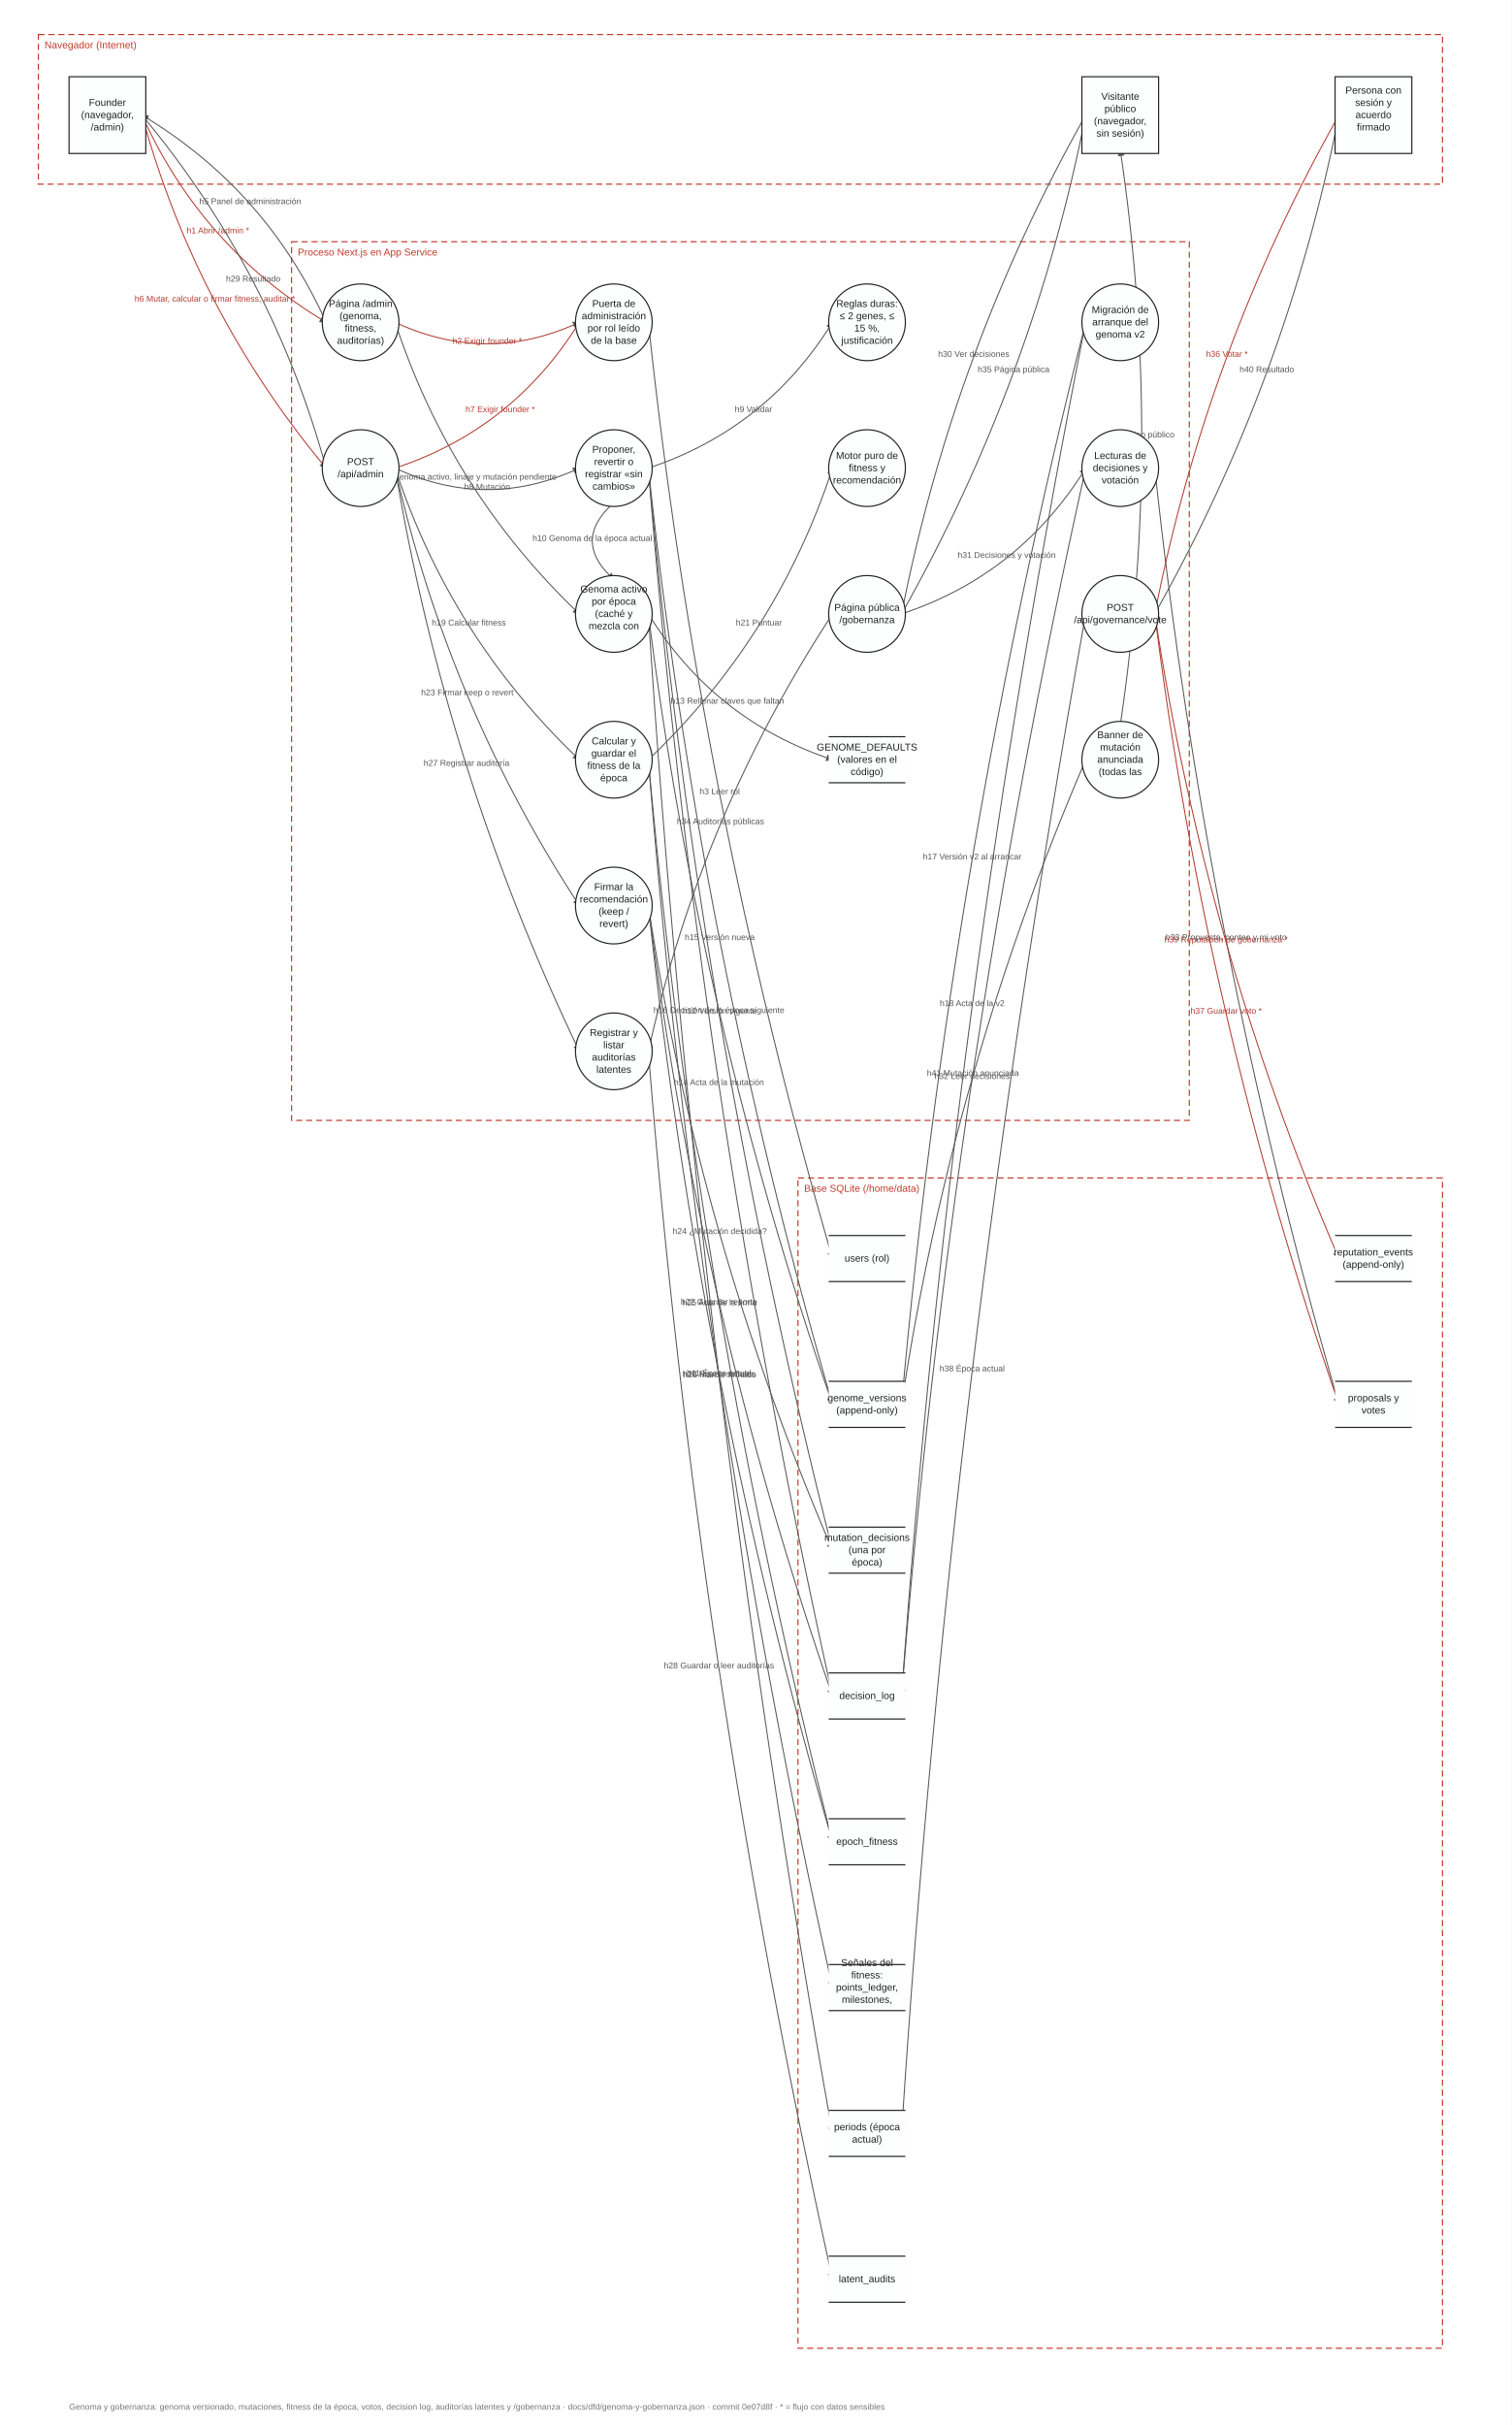
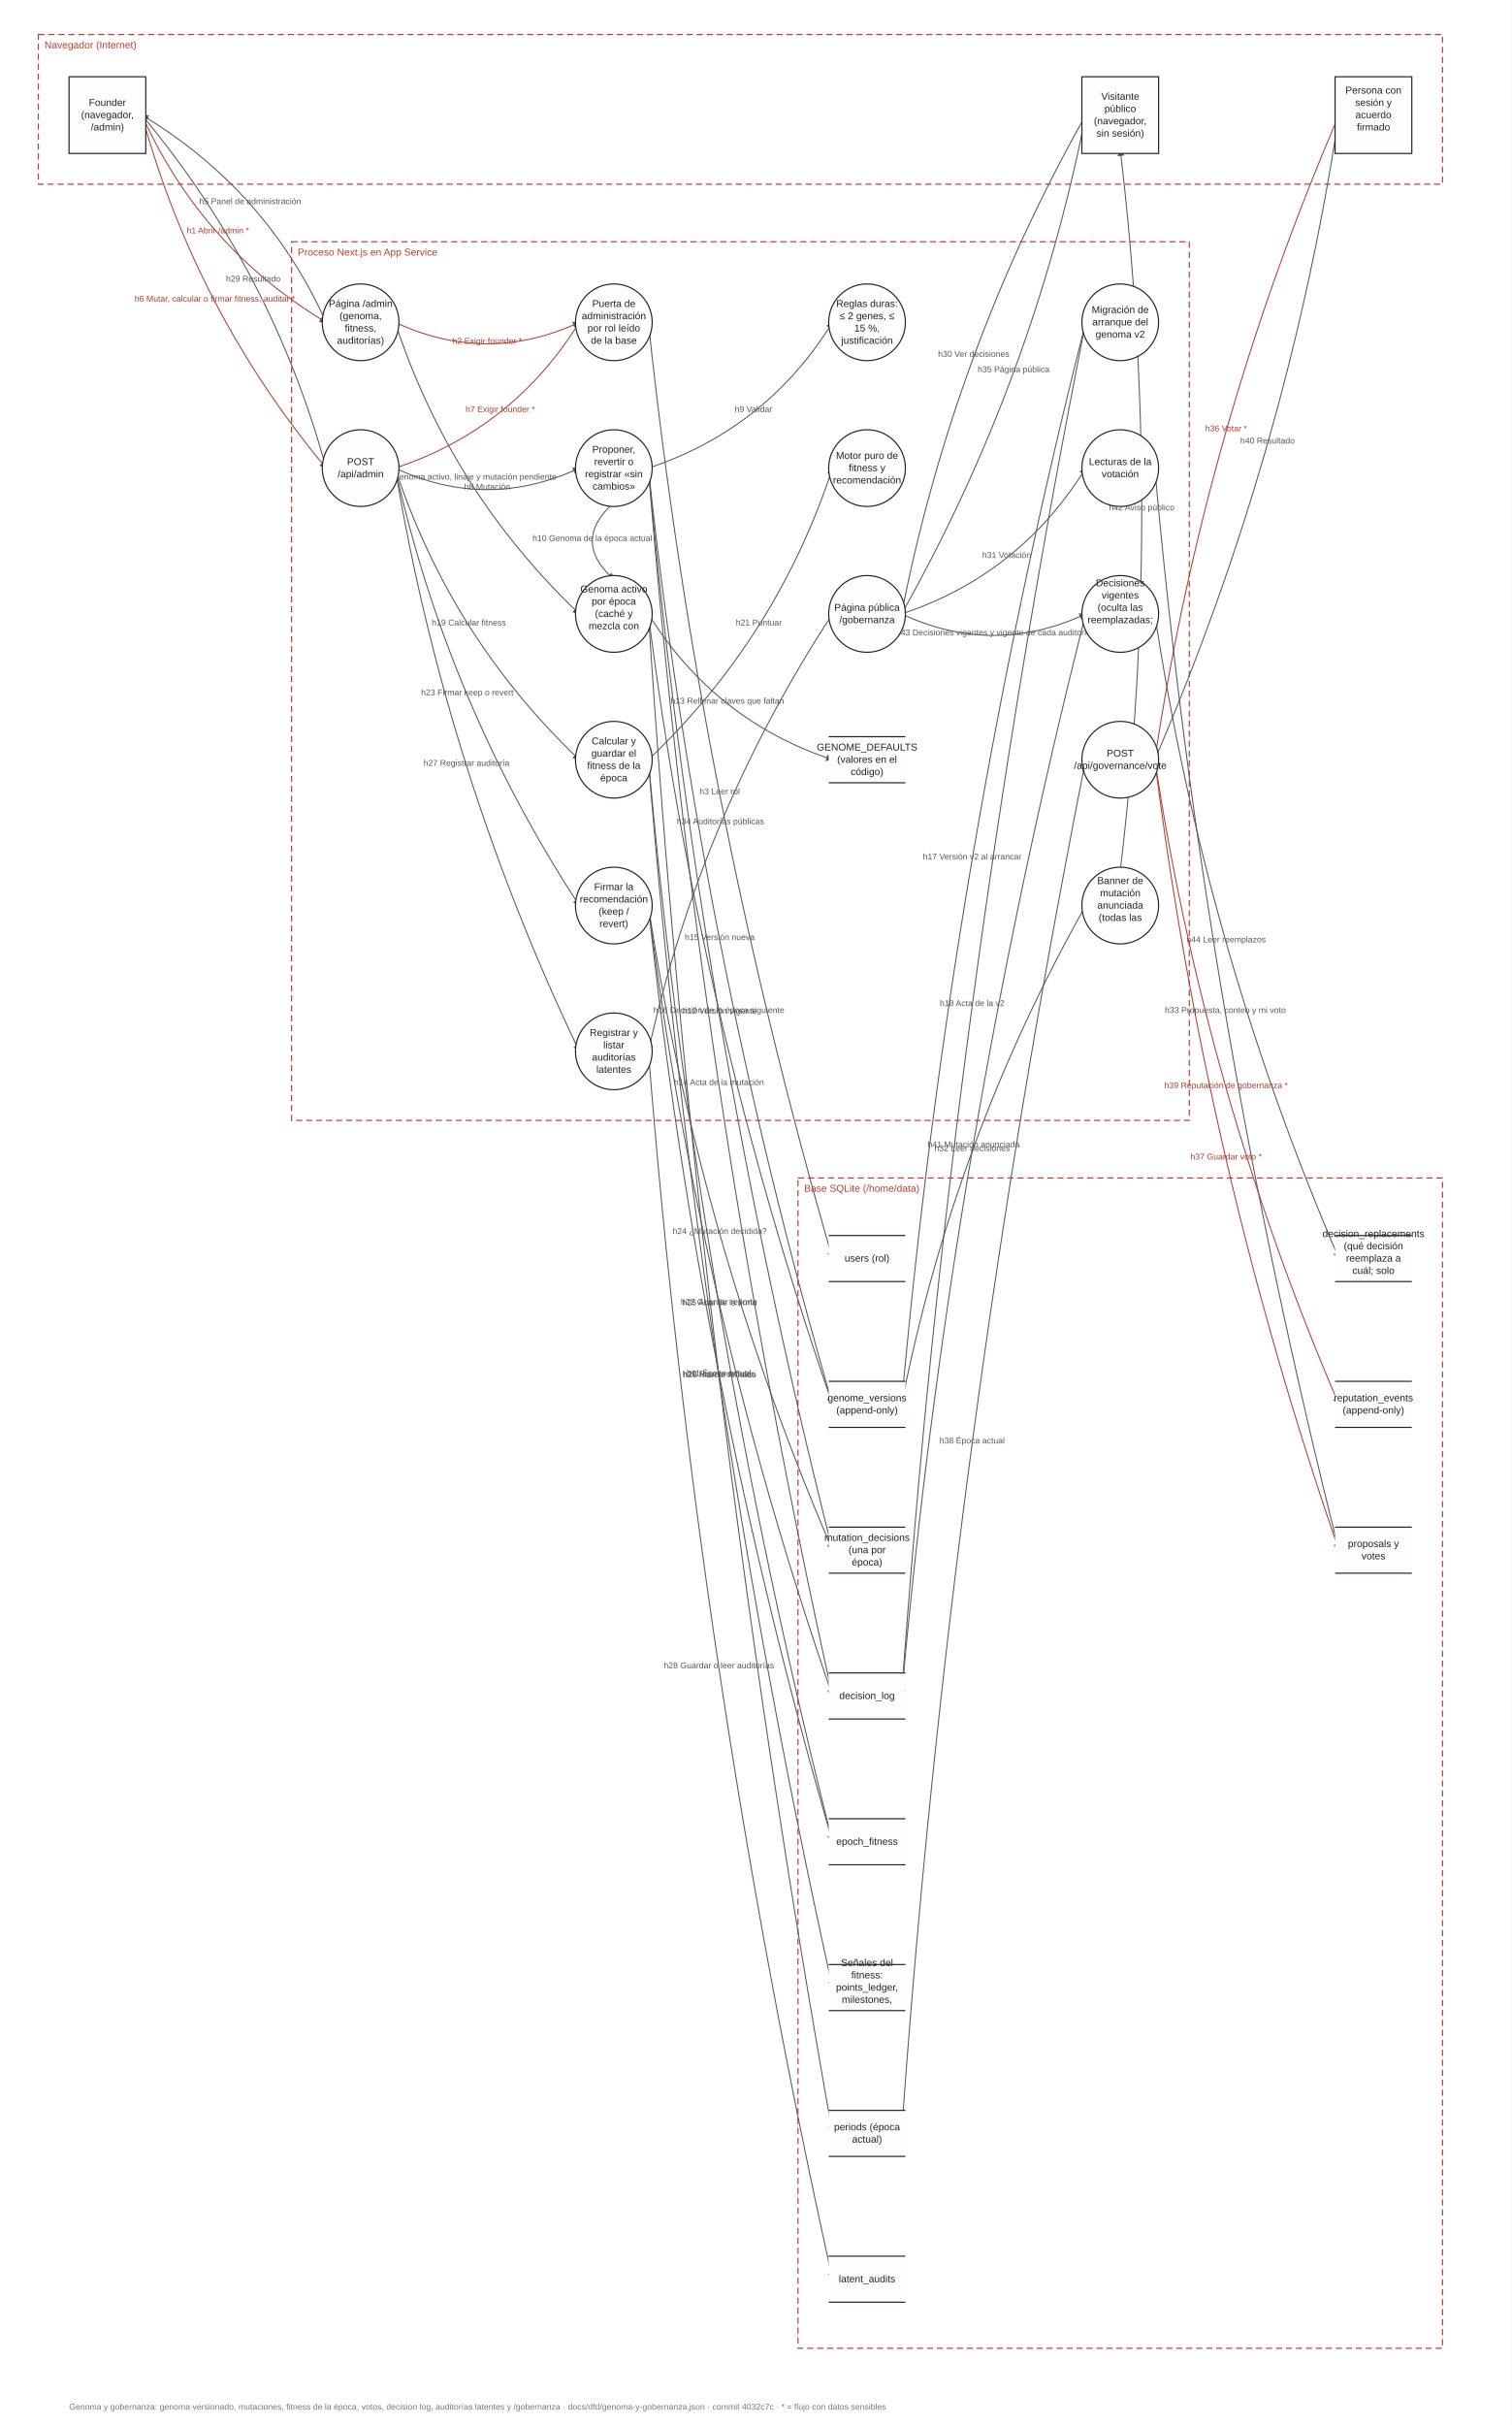
<svg xmlns="http://www.w3.org/2000/svg" viewBox="0 0 1970 3160" width="1970" height="3160" font-family="Segoe UI, Arial, sans-serif" font-size="13">
  <defs>
    <marker id="punta" viewBox="0 0 10 10" refX="9" refY="5" markerWidth="7" markerHeight="7" orient="auto-start-reverse">
      <path d="M0,0 L10,5 L0,10 z" fill="#555" />
    </marker>
  </defs>
  <rect width="1970" height="3160" fill="#ffffff" />
  <rect x="50" y="45" width="1830" height="195" fill="none" stroke="#c0392b" stroke-width="1.5" stroke-dasharray="8 5" />
  <text x="58" y="63" fill="#c0392b">Navegador (Internet)</text>
  <rect x="380" y="315" width="1170" height="1145" fill="none" stroke="#c0392b" stroke-width="1.5" stroke-dasharray="8 5" />
  <text x="388" y="333" fill="#c0392b">Proceso Next.js en App Service</text>
  <rect x="1040" y="1535" width="840" height="1525" fill="none" stroke="#c0392b" stroke-width="1.5" stroke-dasharray="8 5" />
  <text x="1048" y="1553" fill="#c0392b">Base SQLite (/home/data)</text>
  <path d="M185,150 Q263,323 425,420" fill="none" stroke="#b03a2e" stroke-width="1.3" marker-end="url(#punta)" />
  <text x="284" y="304" text-anchor="middle" font-size="11" fill="#b03a2e">h1 Abrir /admin *</text>
  <path d="M515,420 Q635,476 755,420" fill="none" stroke="#b03a2e" stroke-width="1.3" marker-end="url(#punta)" />
  <text x="635" y="448" text-anchor="middle" font-size="11" fill="#b03a2e">h2 Exigir founder *</text>
  <path d="M845,420 Q911,1040 1085,1640" fill="none" stroke="#555" stroke-width="1.3" marker-end="url(#punta)" />
  <text x="938" y="1035" text-anchor="middle" font-size="11" fill="#555">h3 Leer rol</text>
  <path d="M515,420 Q587,640 755,800" fill="none" stroke="#555" stroke-width="1.3" marker-end="url(#punta)" />
  <text x="611" y="625" text-anchor="middle" font-size="11" fill="#555">h4 Genoma activo, linaje y mutación pendiente</text>
  <path d="M425,420 Q347,247 185,150" fill="none" stroke="#555" stroke-width="1.3" marker-end="url(#punta)" />
  <text x="326" y="266" text-anchor="middle" font-size="11" fill="#555">h5 Panel de administración</text>
  <path d="M185,150 Q255,406 425,610" fill="none" stroke="#b03a2e" stroke-width="1.3" marker-end="url(#punta)" />
  <text x="280" y="393" text-anchor="middle" font-size="11" fill="#b03a2e">h6 Mutar, calcular o firmar fitness, auditar *</text>
  <path d="M515,610 Q669,559 755,420" fill="none" stroke="#b03a2e" stroke-width="1.3" marker-end="url(#punta)" />
  <text x="652" y="537" text-anchor="middle" font-size="11" fill="#b03a2e">h7 Exigir founder *</text>
  <path d="M515,610 Q635,666 755,610" fill="none" stroke="#555" stroke-width="1.3" marker-end="url(#punta)" />
  <text x="635" y="638" text-anchor="middle" font-size="11" fill="#555">h8 Mutación</text>
  <path d="M845,610 Q999,559 1085,420" fill="none" stroke="#555" stroke-width="1.3" marker-end="url(#punta)" />
  <text x="982" y="537" text-anchor="middle" font-size="11" fill="#555">h9 Validar</text>
  <path d="M800,655 Q744,705 800,755" fill="none" stroke="#555" stroke-width="1.3" marker-end="url(#punta)" />
  <text x="772" y="705" text-anchor="middle" font-size="11" fill="#555">h10 Genoma de la época actual</text>
  <path d="M845,800 Q909,1796 1085,2780" fill="none" stroke="#555" stroke-width="1.3" marker-end="url(#punta)" />
  <text x="937" y="1793" text-anchor="middle" font-size="11" fill="#555">h11 Época actual</text>
  <path d="M845,800 Q911,1327 1085,1830" fill="none" stroke="#555" stroke-width="1.3" marker-end="url(#punta)" />
  <text x="938" y="1321" text-anchor="middle" font-size="11" fill="#555">h12 Versión vigente</text>
  <path d="M845,800 Q931,939 1085,990" fill="none" stroke="#555" stroke-width="1.3" marker-end="url(#punta)" />
  <text x="948" y="917" text-anchor="middle" font-size="11" fill="#555">h13 Rellenar claves que faltan</text>
  <path d="M845,610 Q909,1418 1085,2210" fill="none" stroke="#555" stroke-width="1.3" marker-end="url(#punta)" />
  <text x="937" y="1414" text-anchor="middle" font-size="11" fill="#555">h14 Acta de la mutación</text>
  <path d="M845,610 Q911,1230 1085,1830" fill="none" stroke="#555" stroke-width="1.3" marker-end="url(#punta)" />
  <text x="938" y="1225" text-anchor="middle" font-size="11" fill="#555">h15 Versión nueva</text>
  <path d="M845,610 Q909,1325 1085,2020" fill="none" stroke="#555" stroke-width="1.3" marker-end="url(#punta)" />
  <text x="937" y="1320" text-anchor="middle" font-size="11" fill="#555">h16 Decisión de la época siguiente</text>
  <path d="M1415,420 Q1239,1115 1175,1830" fill="none" stroke="#555" stroke-width="1.3" marker-end="url(#punta)" />
  <text x="1267" y="1120" text-anchor="middle" font-size="11" fill="#555">h17 Versión v2 al arrancar</text>
  <path d="M1415,420 Q1239,1307 1175,2210" fill="none" stroke="#555" stroke-width="1.3" marker-end="url(#punta)" />
  <text x="1267" y="1311" text-anchor="middle" font-size="11" fill="#555">h18 Acta de la v2</text>
  <path d="M515,610 Q587,830 755,990" fill="none" stroke="#555" stroke-width="1.3" marker-end="url(#punta)" />
  <text x="611" y="815" text-anchor="middle" font-size="11" fill="#555">h19 Calcular fitness</text>
  <path d="M845,990 Q909,1798 1085,2590" fill="none" stroke="#555" stroke-width="1.3" marker-end="url(#punta)" />
  <text x="937" y="1794" text-anchor="middle" font-size="11" fill="#555">h20 Reunir señales</text>
  <path d="M845,990 Q1013,830 1085,610" fill="none" stroke="#555" stroke-width="1.3" marker-end="url(#punta)" />
  <text x="989" y="815" text-anchor="middle" font-size="11" fill="#555">h21 Puntuar</text>
  <path d="M845,990 Q909,1705 1085,2400" fill="none" stroke="#555" stroke-width="1.3" marker-end="url(#punta)" />
  <text x="937" y="1700" text-anchor="middle" font-size="11" fill="#555">h22 Guardar reporte</text>
  <path d="M515,610 Q583,917 755,1180" fill="none" stroke="#555" stroke-width="1.3" marker-end="url(#punta)" />
  <text x="609" y="906" text-anchor="middle" font-size="11" fill="#555">h23 Firmar keep o revert</text>
  <path d="M845,1180 Q911,1616 1085,2020" fill="none" stroke="#555" stroke-width="1.3" marker-end="url(#punta)" />
  <text x="938" y="1608" text-anchor="middle" font-size="11" fill="#555">h24 ¿Mutación decidida?</text>
  <path d="M845,1180 Q911,1707 1085,2210" fill="none" stroke="#555" stroke-width="1.3" marker-end="url(#punta)" />
  <text x="938" y="1701" text-anchor="middle" font-size="11" fill="#555">h25 Acta de la firma</text>
  <path d="M845,1180 Q911,1800 1085,2400" fill="none" stroke="#555" stroke-width="1.3" marker-end="url(#punta)" />
  <text x="938" y="1795" text-anchor="middle" font-size="11" fill="#555">h26 Marcar firmado</text>
  <path d="M515,610 Q581,1006 755,1370" fill="none" stroke="#555" stroke-width="1.3" marker-end="url(#punta)" />
  <text x="608" y="998" text-anchor="middle" font-size="11" fill="#555">h27 Registrar auditoría</text>
  <path d="M845,1370 Q909,2178 1085,2970" fill="none" stroke="#555" stroke-width="1.3" marker-end="url(#punta)" />
  <text x="937" y="2174" text-anchor="middle" font-size="11" fill="#555">h28 Guardar o leer auditorías</text>
  <path d="M425,610 Q355,354 185,150" fill="none" stroke="#555" stroke-width="1.3" marker-end="url(#punta)" />
  <text x="330" y="367" text-anchor="middle" font-size="11" fill="#555">h29 Resultado</text>
  <path d="M1415,150 Q1243,455 1175,800" fill="none" stroke="#555" stroke-width="1.3" marker-end="url(#punta)" />
  <text x="1269" y="465" text-anchor="middle" font-size="11" fill="#555">h30 Ver decisiones</text>
  <path d="M1175,800 Q1329,749 1415,610" fill="none" stroke="#555" stroke-width="1.3" marker-end="url(#punta)" />
-   <text x="1312" y="727" text-anchor="middle" font-size="11" fill="#555">h31 Decisiones y votación</text>
-   <path d="M1415,610 Q1239,1402 1175,2210" fill="none" stroke="#555" stroke-width="1.3" marker-end="url(#punta)" />
-   <text x="1267" y="1406" text-anchor="middle" font-size="11" fill="#555">h32 Leer decisiones</text>
-   <path d="M1505,610 Q1571,1230 1745,1830" fill="none" stroke="#555" stroke-width="1.3" marker-end="url(#punta)" />
-   <text x="1598" y="1225" text-anchor="middle" font-size="11" fill="#555">h33 Propuesta, conteo y mi voto</text>
+   <text x="1312" y="727" text-anchor="middle" font-size="11" fill="#555">h31 Votación</text>
+   <path d="M1175,800 Q1295,856 1415,800" fill="none" stroke="#555" stroke-width="1.3" marker-end="url(#punta)" />
+   <text x="1295" y="828" text-anchor="middle" font-size="11" fill="#555">h43 Decisiones vigentes y vigente de cada auditoría</text>
+   <path d="M1415,800 Q1239,1495 1175,2210" fill="none" stroke="#555" stroke-width="1.3" marker-end="url(#punta)" />
+   <text x="1267" y="1500" text-anchor="middle" font-size="11" fill="#555">h32 Leer decisiones</text>
+   <path d="M1505,800 Q1571,1236 1745,1640" fill="none" stroke="#555" stroke-width="1.3" marker-end="url(#punta)" />
+   <text x="1598" y="1228" text-anchor="middle" font-size="11" fill="#555">h44 Leer reemplazos</text>
+   <path d="M1505,610 Q1569,1325 1745,2020" fill="none" stroke="#555" stroke-width="1.3" marker-end="url(#punta)" />
+   <text x="1597" y="1320" text-anchor="middle" font-size="11" fill="#555">h33 Propuesta, conteo y mi voto</text>
  <path d="M1085,800 Q913,1063 845,1370" fill="none" stroke="#555" stroke-width="1.3" marker-end="url(#punta)" />
  <text x="939" y="1074" text-anchor="middle" font-size="11" fill="#555">h34 Auditorías públicas</text>
  <path d="M1175,800 Q1347,495 1415,150" fill="none" stroke="#555" stroke-width="1.3" marker-end="url(#punta)" />
  <text x="1321" y="485" text-anchor="middle" font-size="11" fill="#555">h35 Página pública</text>
-   <path d="M1745,150 Q1573,455 1505,800" fill="none" stroke="#b03a2e" stroke-width="1.3" marker-end="url(#punta)" />
-   <text x="1599" y="465" text-anchor="middle" font-size="11" fill="#b03a2e">h36 Votar *</text>
-   <path d="M1505,800 Q1571,1327 1745,1830" fill="none" stroke="#b03a2e" stroke-width="1.3" marker-end="url(#punta)" />
-   <text x="1598" y="1321" text-anchor="middle" font-size="11" fill="#b03a2e">h37 Guardar voto *</text>
-   <path d="M1415,800 Q1239,1784 1175,2780" fill="none" stroke="#555" stroke-width="1.3" marker-end="url(#punta)" />
-   <text x="1267" y="1787" text-anchor="middle" font-size="11" fill="#555">h38 Época actual</text>
-   <path d="M1505,800 Q1571,1236 1745,1640" fill="none" stroke="#b03a2e" stroke-width="1.3" marker-end="url(#punta)" />
-   <text x="1598" y="1228" text-anchor="middle" font-size="11" fill="#b03a2e">h39 Reputación de gobernanza *</text>
-   <path d="M1505,800 Q1677,495 1745,150" fill="none" stroke="#555" stroke-width="1.3" marker-end="url(#punta)" />
-   <text x="1651" y="485" text-anchor="middle" font-size="11" fill="#555">h40 Resultado</text>
-   <path d="M1415,990 Q1241,1394 1175,1830" fill="none" stroke="#555" stroke-width="1.3" marker-end="url(#punta)" />
-   <text x="1268" y="1402" text-anchor="middle" font-size="11" fill="#555">h41 Mutación anunciada</text>
-   <path d="M1460,945 Q1516,570 1460,195" fill="none" stroke="#555" stroke-width="1.3" marker-end="url(#punta)" />
-   <text x="1488" y="570" text-anchor="middle" font-size="11" fill="#555">h42 Aviso público</text>
+   <path d="M1745,150 Q1571,554 1505,990" fill="none" stroke="#b03a2e" stroke-width="1.3" marker-end="url(#punta)" />
+   <text x="1598" y="562" text-anchor="middle" font-size="11" fill="#b03a2e">h36 Votar *</text>
+   <path d="M1505,990 Q1571,1517 1745,2020" fill="none" stroke="#b03a2e" stroke-width="1.3" marker-end="url(#punta)" />
+   <text x="1598" y="1511" text-anchor="middle" font-size="11" fill="#b03a2e">h37 Guardar voto *</text>
+   <path d="M1415,990 Q1239,1877 1175,2780" fill="none" stroke="#555" stroke-width="1.3" marker-end="url(#punta)" />
+   <text x="1267" y="1881" text-anchor="middle" font-size="11" fill="#555">h38 Época actual</text>
+   <path d="M1505,990 Q1571,1426 1745,1830" fill="none" stroke="#b03a2e" stroke-width="1.3" marker-end="url(#punta)" />
+   <text x="1598" y="1418" text-anchor="middle" font-size="11" fill="#b03a2e">h39 Reputación de gobernanza *</text>
+   <path d="M1505,990 Q1679,586 1745,150" fill="none" stroke="#555" stroke-width="1.3" marker-end="url(#punta)" />
+   <text x="1652" y="578" text-anchor="middle" font-size="11" fill="#555">h40 Resultado</text>
+   <path d="M1415,1180 Q1243,1485 1175,1830" fill="none" stroke="#555" stroke-width="1.3" marker-end="url(#punta)" />
+   <text x="1269" y="1495" text-anchor="middle" font-size="11" fill="#555">h41 Mutación anunciada</text>
+   <path d="M1460,1135 Q1516,665 1460,195" fill="none" stroke="#555" stroke-width="1.3" marker-end="url(#punta)" />
+   <text x="1488" y="665" text-anchor="middle" font-size="11" fill="#555">h42 Aviso público</text>
  <rect x="90" y="100" width="100" height="100" fill="#fdfefe" stroke="#222" stroke-width="1.5" />
  <text x="140" y="138" text-anchor="middle" fill="#222">Founder</text>
  <text x="140" y="154" text-anchor="middle" fill="#222">(navegador,</text>
  <text x="140" y="170" text-anchor="middle" fill="#222">/admin)</text>
  <rect x="1740" y="100" width="100" height="100" fill="#fdfefe" stroke="#222" stroke-width="1.5" />
  <text x="1790" y="122" text-anchor="middle" fill="#222">Persona con</text>
  <text x="1790" y="138" text-anchor="middle" fill="#222">sesión y</text>
  <text x="1790" y="154" text-anchor="middle" fill="#222">acuerdo</text>
  <text x="1790" y="170" text-anchor="middle" fill="#222">firmado</text>
  <rect x="1410" y="100" width="100" height="100" fill="#fdfefe" stroke="#222" stroke-width="1.5" />
  <text x="1460" y="130" text-anchor="middle" fill="#222">Visitante</text>
  <text x="1460" y="146" text-anchor="middle" fill="#222">público</text>
  <text x="1460" y="162" text-anchor="middle" fill="#222">(navegador,</text>
  <text x="1460" y="178" text-anchor="middle" fill="#222">sin sesión)</text>
  <circle cx="470" cy="420" r="50" fill="#fdfefe" stroke="#222" stroke-width="1.5" />
  <text x="470" y="400" text-anchor="middle" fill="#222">Página /admin</text>
  <text x="470" y="416" text-anchor="middle" fill="#222">(genoma,</text>
  <text x="470" y="432" text-anchor="middle" fill="#222">fitness,</text>
  <text x="470" y="448" text-anchor="middle" fill="#222">auditorías)</text>
  <circle cx="470" cy="610" r="50" fill="#fdfefe" stroke="#222" stroke-width="1.5" />
  <text x="470" y="606" text-anchor="middle" fill="#222">POST</text>
  <text x="470" y="622" text-anchor="middle" fill="#222">/api/admin</text>
  <circle cx="800" cy="420" r="50" fill="#fdfefe" stroke="#222" stroke-width="1.5" />
  <text x="800" y="400" text-anchor="middle" fill="#222">Puerta de</text>
  <text x="800" y="416" text-anchor="middle" fill="#222">administración</text>
  <text x="800" y="432" text-anchor="middle" fill="#222">por rol leído</text>
  <text x="800" y="448" text-anchor="middle" fill="#222">de la base</text>
  <circle cx="800" cy="610" r="50" fill="#fdfefe" stroke="#222" stroke-width="1.5" />
  <text x="800" y="590" text-anchor="middle" fill="#222">Proponer,</text>
  <text x="800" y="606" text-anchor="middle" fill="#222">revertir o</text>
  <text x="800" y="622" text-anchor="middle" fill="#222">registrar «sin</text>
  <text x="800" y="638" text-anchor="middle" fill="#222">cambios»</text>
  <circle cx="1130" cy="420" r="50" fill="#fdfefe" stroke="#222" stroke-width="1.5" />
  <text x="1130" y="400" text-anchor="middle" fill="#222">Reglas duras:</text>
  <text x="1130" y="416" text-anchor="middle" fill="#222">≤ 2 genes, ≤</text>
  <text x="1130" y="432" text-anchor="middle" fill="#222">15 %,</text>
  <text x="1130" y="448" text-anchor="middle" fill="#222">justificación</text>
  <circle cx="800" cy="800" r="50" fill="#fdfefe" stroke="#222" stroke-width="1.5" />
  <text x="800" y="772" text-anchor="middle" fill="#222">Genoma activo</text>
  <text x="800" y="788" text-anchor="middle" fill="#222">por época</text>
  <text x="800" y="804" text-anchor="middle" fill="#222">(caché y</text>
  <text x="800" y="820" text-anchor="middle" fill="#222">mezcla con</text>
  <circle cx="1460" cy="420" r="50" fill="#fdfefe" stroke="#222" stroke-width="1.5" />
  <text x="1460" y="408" text-anchor="middle" fill="#222">Migración de</text>
  <text x="1460" y="424" text-anchor="middle" fill="#222">arranque del</text>
  <text x="1460" y="440" text-anchor="middle" fill="#222">genoma v2</text>
  <circle cx="800" cy="990" r="50" fill="#fdfefe" stroke="#222" stroke-width="1.5" />
  <text x="800" y="970" text-anchor="middle" fill="#222">Calcular y</text>
  <text x="800" y="986" text-anchor="middle" fill="#222">guardar el</text>
  <text x="800" y="1002" text-anchor="middle" fill="#222">fitness de la</text>
  <text x="800" y="1018" text-anchor="middle" fill="#222">época</text>
  <circle cx="1130" cy="610" r="50" fill="#fdfefe" stroke="#222" stroke-width="1.5" />
  <text x="1130" y="598" text-anchor="middle" fill="#222">Motor puro de</text>
  <text x="1130" y="614" text-anchor="middle" fill="#222">fitness y</text>
  <text x="1130" y="630" text-anchor="middle" fill="#222">recomendación</text>
  <circle cx="800" cy="1180" r="50" fill="#fdfefe" stroke="#222" stroke-width="1.5" />
  <text x="800" y="1160" text-anchor="middle" fill="#222">Firmar la</text>
  <text x="800" y="1176" text-anchor="middle" fill="#222">recomendación</text>
  <text x="800" y="1192" text-anchor="middle" fill="#222">(keep /</text>
  <text x="800" y="1208" text-anchor="middle" fill="#222">revert)</text>
  <circle cx="800" cy="1370" r="50" fill="#fdfefe" stroke="#222" stroke-width="1.5" />
  <text x="800" y="1350" text-anchor="middle" fill="#222">Registrar y</text>
  <text x="800" y="1366" text-anchor="middle" fill="#222">listar</text>
  <text x="800" y="1382" text-anchor="middle" fill="#222">auditorías</text>
  <text x="800" y="1398" text-anchor="middle" fill="#222">latentes</text>
  <circle cx="1130" cy="800" r="50" fill="#fdfefe" stroke="#222" stroke-width="1.5" />
  <text x="1130" y="796" text-anchor="middle" fill="#222">Página pública</text>
  <text x="1130" y="812" text-anchor="middle" fill="#222">/gobernanza</text>
  <circle cx="1460" cy="610" r="50" fill="#fdfefe" stroke="#222" stroke-width="1.5" />
-   <text x="1460" y="598" text-anchor="middle" fill="#222">Lecturas de</text>
-   <text x="1460" y="614" text-anchor="middle" fill="#222">decisiones y</text>
-   <text x="1460" y="630" text-anchor="middle" fill="#222">votación</text>
+   <text x="1460" y="606" text-anchor="middle" fill="#222">Lecturas de la</text>
+   <text x="1460" y="622" text-anchor="middle" fill="#222">votación</text>
  <circle cx="1460" cy="800" r="50" fill="#fdfefe" stroke="#222" stroke-width="1.5" />
-   <text x="1460" y="796" text-anchor="middle" fill="#222">POST</text>
-   <text x="1460" y="812" text-anchor="middle" fill="#222">/api/governance/vote</text>
+   <text x="1460" y="764" text-anchor="middle" fill="#222">Decisiones</text>
+   <text x="1460" y="780" text-anchor="middle" fill="#222">vigentes</text>
+   <text x="1460" y="796" text-anchor="middle" fill="#222">(oculta las</text>
+   <text x="1460" y="812" text-anchor="middle" fill="#222">reemplazadas;</text>
  <circle cx="1460" cy="990" r="50" fill="#fdfefe" stroke="#222" stroke-width="1.5" />
-   <text x="1460" y="962" text-anchor="middle" fill="#222">Banner de</text>
-   <text x="1460" y="978" text-anchor="middle" fill="#222">mutación</text>
-   <text x="1460" y="994" text-anchor="middle" fill="#222">anunciada</text>
-   <text x="1460" y="1010" text-anchor="middle" fill="#222">(todas las</text>
+   <text x="1460" y="986" text-anchor="middle" fill="#222">POST</text>
+   <text x="1460" y="1002" text-anchor="middle" fill="#222">/api/governance/vote</text>
+   <circle cx="1460" cy="1180" r="50" fill="#fdfefe" stroke="#222" stroke-width="1.5" />
+   <text x="1460" y="1152" text-anchor="middle" fill="#222">Banner de</text>
+   <text x="1460" y="1168" text-anchor="middle" fill="#222">mutación</text>
+   <text x="1460" y="1184" text-anchor="middle" fill="#222">anunciada</text>
+   <text x="1460" y="1200" text-anchor="middle" fill="#222">(todas las</text>
  <rect x="1080" y="960" width="100" height="60" fill="#fdfefe" stroke="none" />
  <line x1="1080" y1="960" x2="1180" y2="960" stroke="#222" stroke-width="1.5" />
  <line x1="1080" y1="1020" x2="1180" y2="1020" stroke="#222" stroke-width="1.5" />
  <text x="1130" y="978" text-anchor="middle" fill="#222">GENOME_DEFAULTS</text>
  <text x="1130" y="994" text-anchor="middle" fill="#222">(valores en el</text>
  <text x="1130" y="1010" text-anchor="middle" fill="#222">código)</text>
  <rect x="1080" y="1610" width="100" height="60" fill="#fdfefe" stroke="none" />
  <line x1="1080" y1="1610" x2="1180" y2="1610" stroke="#222" stroke-width="1.5" />
  <line x1="1080" y1="1670" x2="1180" y2="1670" stroke="#222" stroke-width="1.5" />
  <text x="1130" y="1644" text-anchor="middle" fill="#222">users (rol)</text>
  <rect x="1080" y="1800" width="100" height="60" fill="#fdfefe" stroke="none" />
  <line x1="1080" y1="1800" x2="1180" y2="1800" stroke="#222" stroke-width="1.5" />
  <line x1="1080" y1="1860" x2="1180" y2="1860" stroke="#222" stroke-width="1.5" />
  <text x="1130" y="1826" text-anchor="middle" fill="#222">genome_versions</text>
  <text x="1130" y="1842" text-anchor="middle" fill="#222">(append-only)</text>
  <rect x="1080" y="1990" width="100" height="60" fill="#fdfefe" stroke="none" />
  <line x1="1080" y1="1990" x2="1180" y2="1990" stroke="#222" stroke-width="1.5" />
  <line x1="1080" y1="2050" x2="1180" y2="2050" stroke="#222" stroke-width="1.5" />
  <text x="1130" y="2008" text-anchor="middle" fill="#222">mutation_decisions</text>
  <text x="1130" y="2024" text-anchor="middle" fill="#222">(una por</text>
  <text x="1130" y="2040" text-anchor="middle" fill="#222">época)</text>
  <rect x="1080" y="2180" width="100" height="60" fill="#fdfefe" stroke="none" />
  <line x1="1080" y1="2180" x2="1180" y2="2180" stroke="#222" stroke-width="1.5" />
  <line x1="1080" y1="2240" x2="1180" y2="2240" stroke="#222" stroke-width="1.5" />
  <text x="1130" y="2214" text-anchor="middle" fill="#222">decision_log</text>
+   <rect x="1740" y="1610" width="100" height="60" fill="#fdfefe" stroke="none" />
+   <line x1="1740" y1="1610" x2="1840" y2="1610" stroke="#222" stroke-width="1.5" />
+   <line x1="1740" y1="1670" x2="1840" y2="1670" stroke="#222" stroke-width="1.5" />
+   <text x="1790" y="1612" text-anchor="middle" fill="#222">decision_replacements</text>
+   <text x="1790" y="1628" text-anchor="middle" fill="#222">(qué decisión</text>
+   <text x="1790" y="1644" text-anchor="middle" fill="#222">reemplaza a</text>
+   <text x="1790" y="1660" text-anchor="middle" fill="#222">cuál; solo</text>
  <rect x="1080" y="2370" width="100" height="60" fill="#fdfefe" stroke="none" />
  <line x1="1080" y1="2370" x2="1180" y2="2370" stroke="#222" stroke-width="1.5" />
  <line x1="1080" y1="2430" x2="1180" y2="2430" stroke="#222" stroke-width="1.5" />
  <text x="1130" y="2404" text-anchor="middle" fill="#222">epoch_fitness</text>
  <rect x="1080" y="2560" width="100" height="60" fill="#fdfefe" stroke="none" />
  <line x1="1080" y1="2560" x2="1180" y2="2560" stroke="#222" stroke-width="1.5" />
  <line x1="1080" y1="2620" x2="1180" y2="2620" stroke="#222" stroke-width="1.5" />
  <text x="1130" y="2562" text-anchor="middle" fill="#222">Señales del</text>
  <text x="1130" y="2578" text-anchor="middle" fill="#222">fitness:</text>
  <text x="1130" y="2594" text-anchor="middle" fill="#222">points_ledger,</text>
  <text x="1130" y="2610" text-anchor="middle" fill="#222">milestones,</text>
-   <rect x="1740" y="1610" width="100" height="60" fill="#fdfefe" stroke="none" />
-   <line x1="1740" y1="1610" x2="1840" y2="1610" stroke="#222" stroke-width="1.5" />
-   <line x1="1740" y1="1670" x2="1840" y2="1670" stroke="#222" stroke-width="1.5" />
-   <text x="1790" y="1636" text-anchor="middle" fill="#222">reputation_events</text>
-   <text x="1790" y="1652" text-anchor="middle" fill="#222">(append-only)</text>
+   <rect x="1740" y="1800" width="100" height="60" fill="#fdfefe" stroke="none" />
+   <line x1="1740" y1="1800" x2="1840" y2="1800" stroke="#222" stroke-width="1.5" />
+   <line x1="1740" y1="1860" x2="1840" y2="1860" stroke="#222" stroke-width="1.5" />
+   <text x="1790" y="1826" text-anchor="middle" fill="#222">reputation_events</text>
+   <text x="1790" y="1842" text-anchor="middle" fill="#222">(append-only)</text>
  <rect x="1080" y="2750" width="100" height="60" fill="#fdfefe" stroke="none" />
  <line x1="1080" y1="2750" x2="1180" y2="2750" stroke="#222" stroke-width="1.5" />
  <line x1="1080" y1="2810" x2="1180" y2="2810" stroke="#222" stroke-width="1.5" />
  <text x="1130" y="2776" text-anchor="middle" fill="#222">periods (época</text>
  <text x="1130" y="2792" text-anchor="middle" fill="#222">actual)</text>
  <rect x="1080" y="2940" width="100" height="60" fill="#fdfefe" stroke="none" />
  <line x1="1080" y1="2940" x2="1180" y2="2940" stroke="#222" stroke-width="1.5" />
  <line x1="1080" y1="3000" x2="1180" y2="3000" stroke="#222" stroke-width="1.5" />
  <text x="1130" y="2974" text-anchor="middle" fill="#222">latent_audits</text>
-   <rect x="1740" y="1800" width="100" height="60" fill="#fdfefe" stroke="none" />
-   <line x1="1740" y1="1800" x2="1840" y2="1800" stroke="#222" stroke-width="1.5" />
-   <line x1="1740" y1="1860" x2="1840" y2="1860" stroke="#222" stroke-width="1.5" />
-   <text x="1790" y="1826" text-anchor="middle" fill="#222">proposals y</text>
-   <text x="1790" y="1842" text-anchor="middle" fill="#222">votes</text>
-   <text x="90" y="3140" font-size="11" fill="#777">Genoma y gobernanza: genoma versionado, mutaciones, fitness de la época, votos, decision log, auditorías latentes y /gobernanza · docs/dfd/genoma-y-gobernanza.json · commit 0e07d8f · * = flujo con datos sensibles</text>
+   <rect x="1740" y="1990" width="100" height="60" fill="#fdfefe" stroke="none" />
+   <line x1="1740" y1="1990" x2="1840" y2="1990" stroke="#222" stroke-width="1.5" />
+   <line x1="1740" y1="2050" x2="1840" y2="2050" stroke="#222" stroke-width="1.5" />
+   <text x="1790" y="2016" text-anchor="middle" fill="#222">proposals y</text>
+   <text x="1790" y="2032" text-anchor="middle" fill="#222">votes</text>
+   <text x="90" y="3140" font-size="11" fill="#777">Genoma y gobernanza: genoma versionado, mutaciones, fitness de la época, votos, decision log, auditorías latentes y /gobernanza · docs/dfd/genoma-y-gobernanza.json · commit 4032c7c · * = flujo con datos sensibles</text>
</svg>
